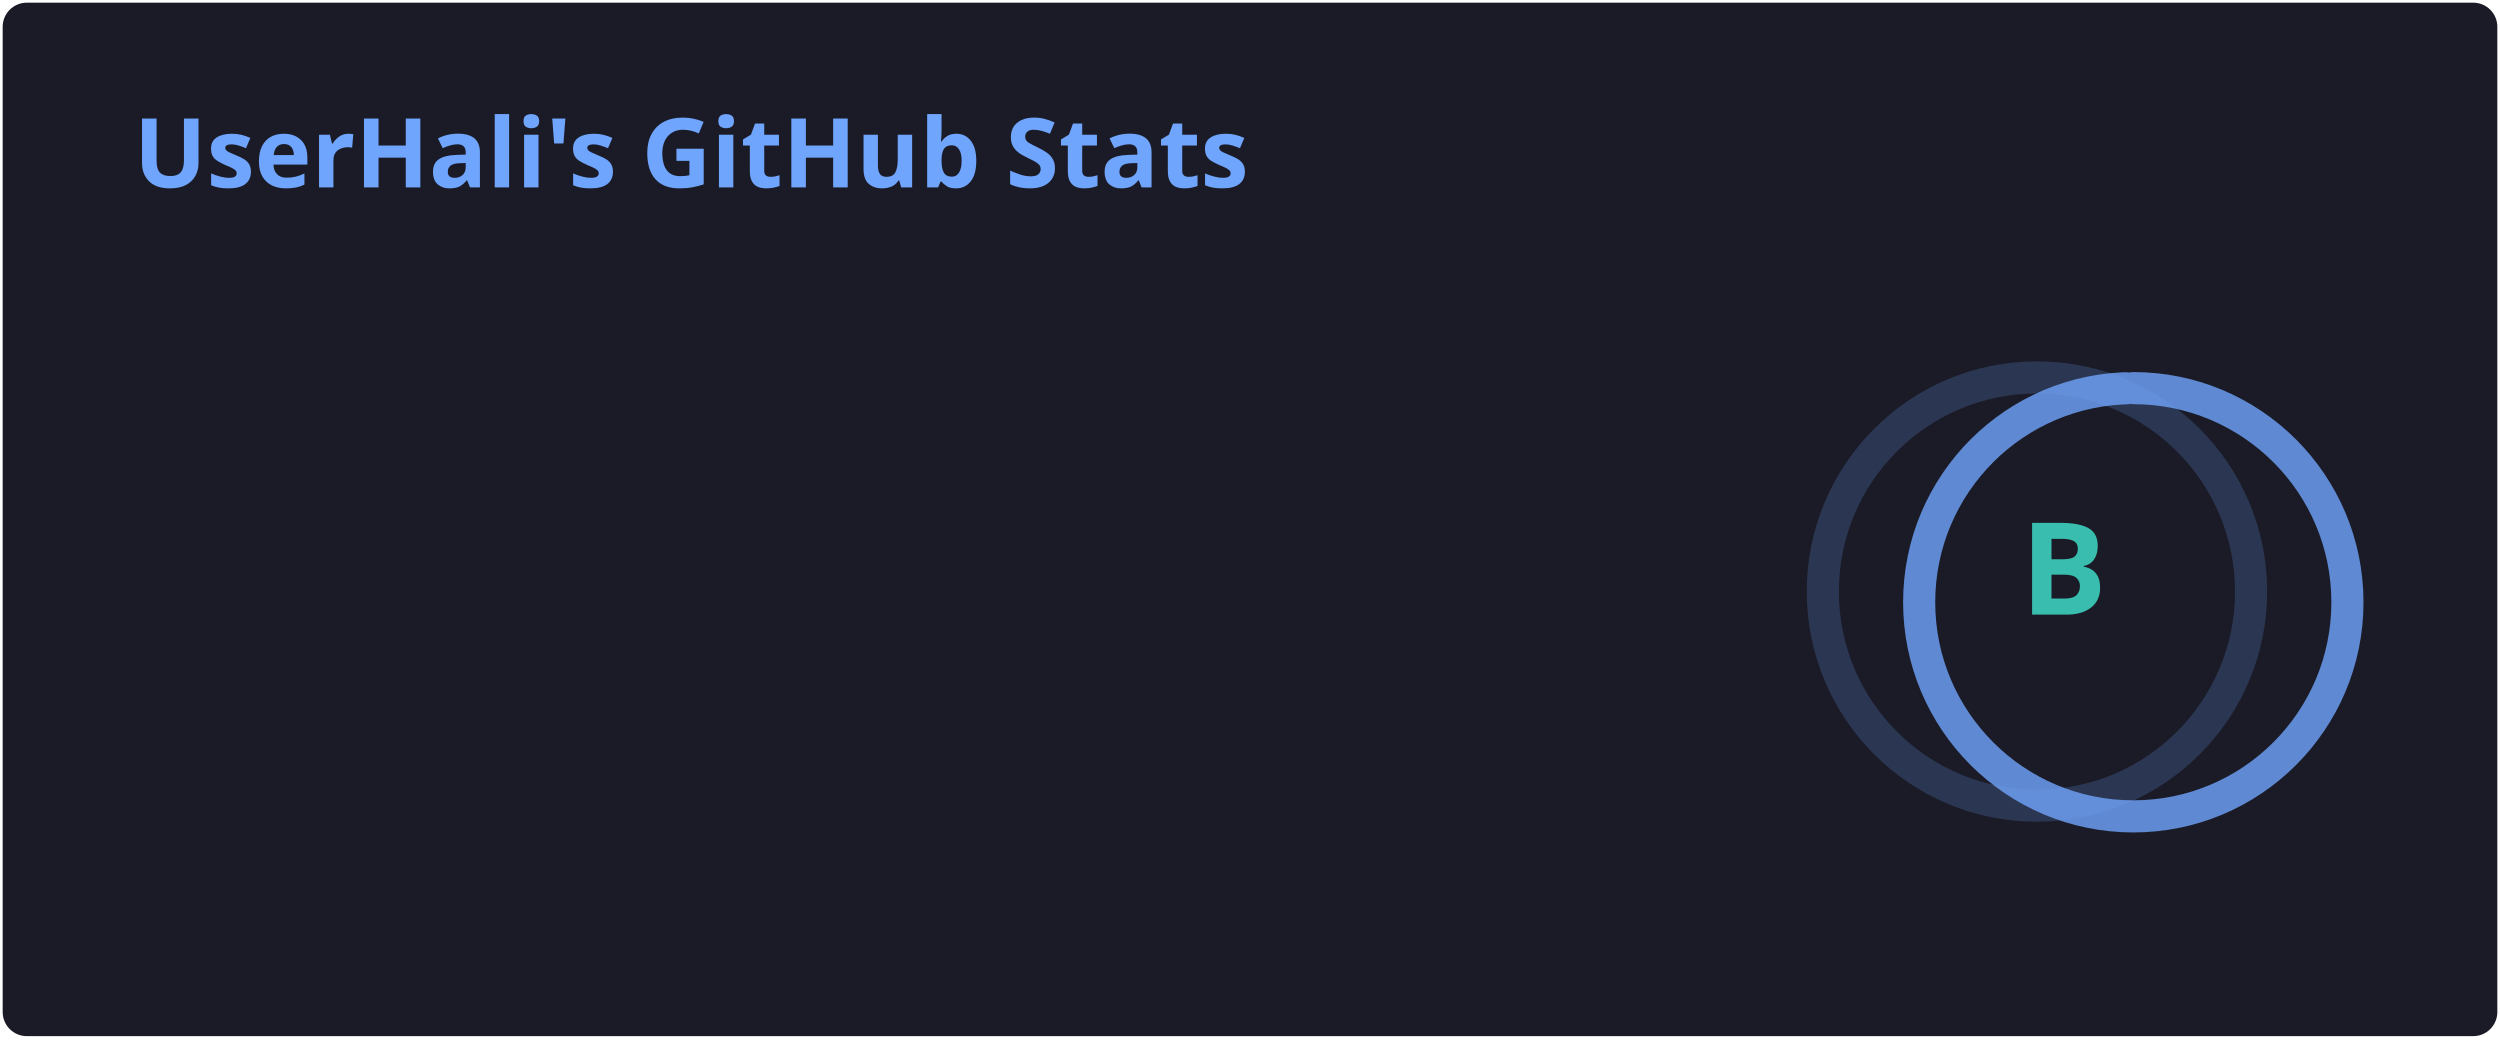
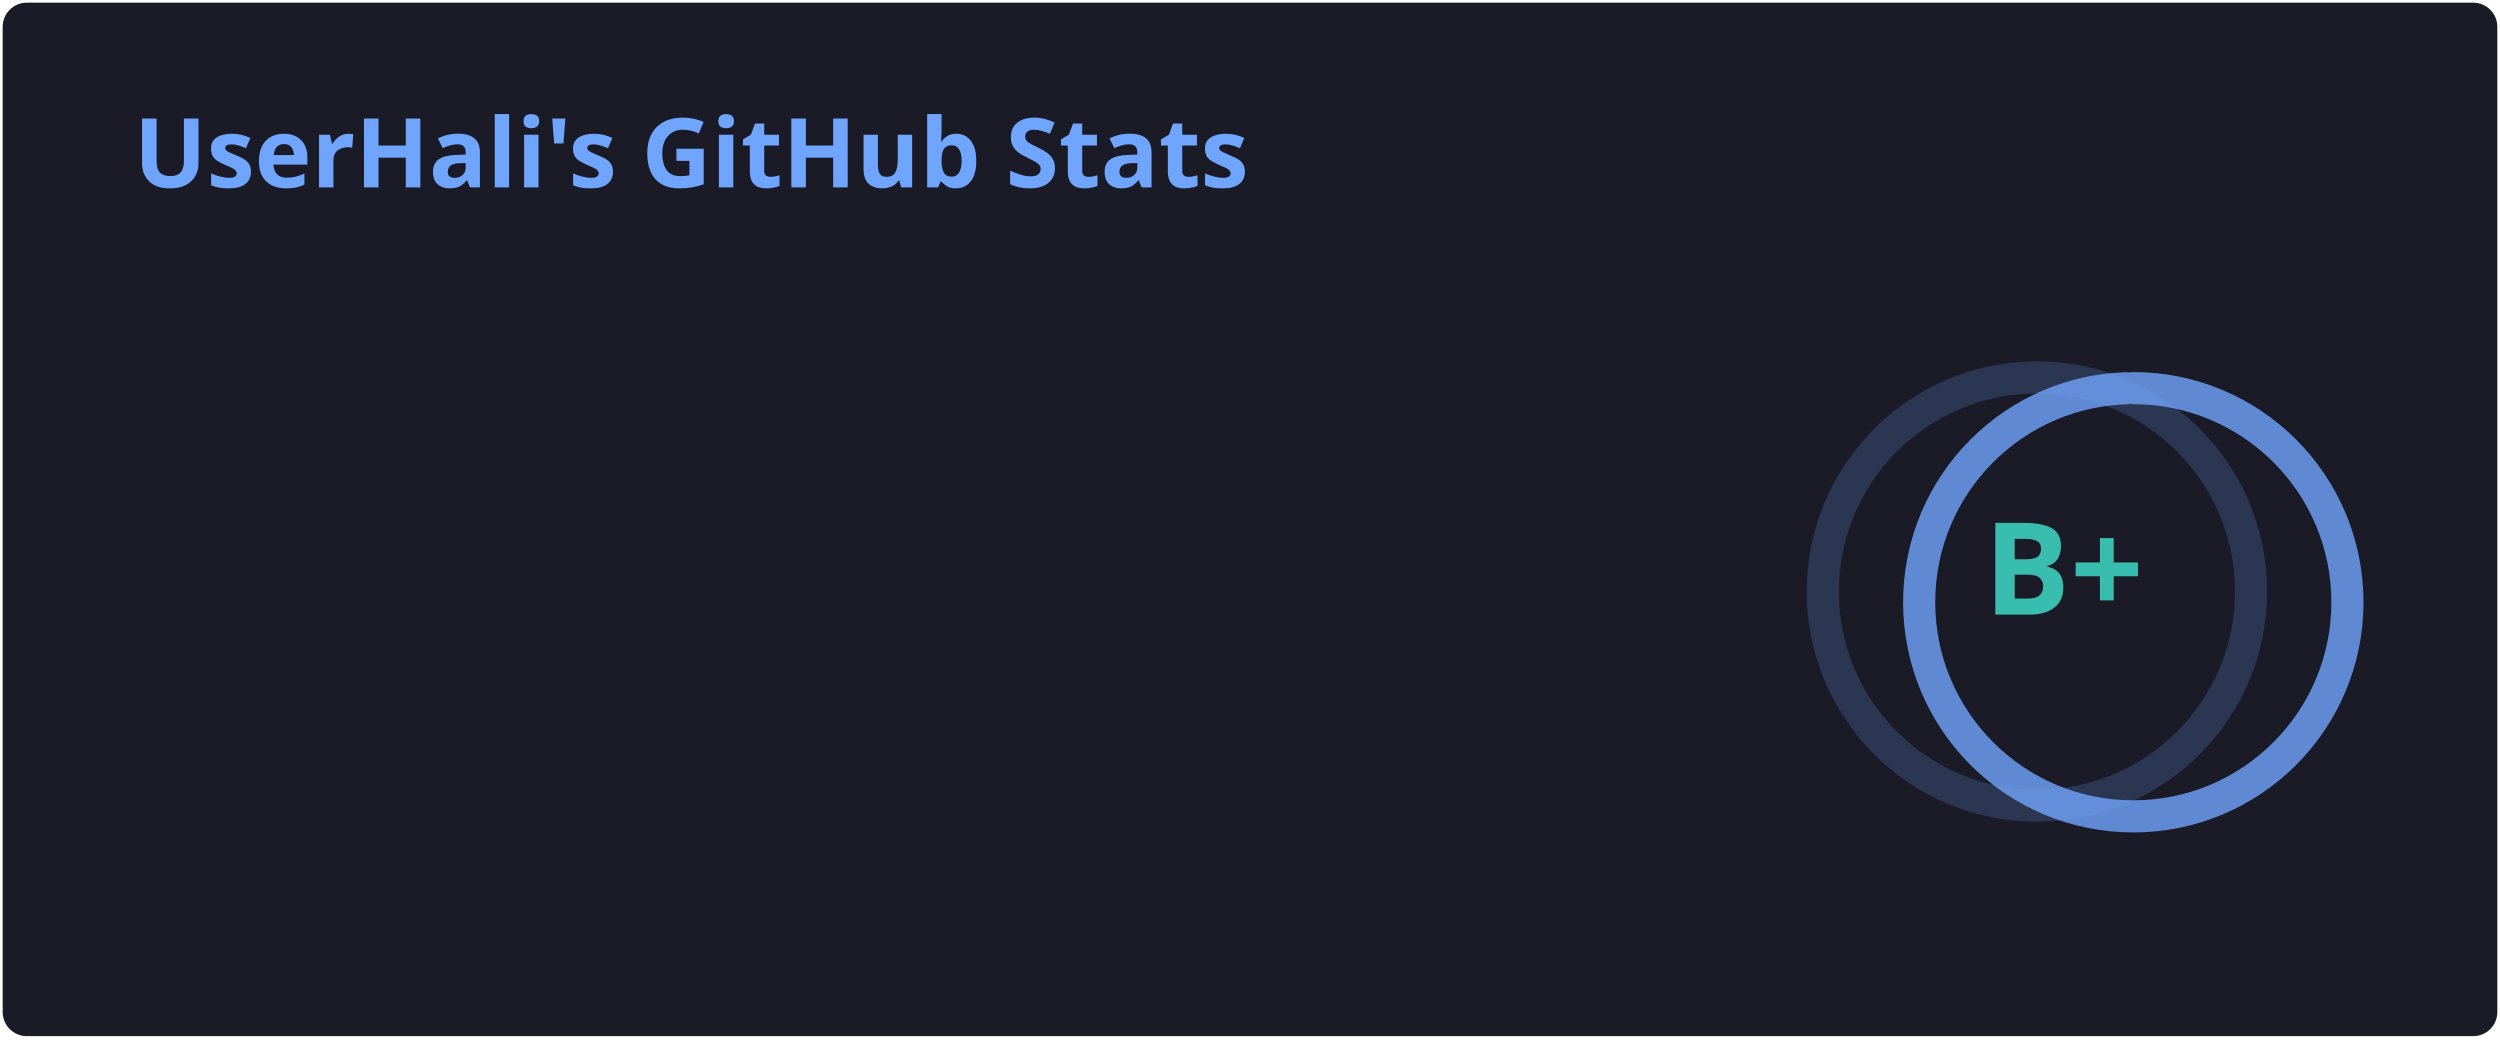
<svg xmlns="http://www.w3.org/2000/svg" width="467" height="195" viewBox="0 0 467 195" fill="none" role="img" aria-labelledby="descId">
  <style>
          .header {
            font: 600 18px 'Segoe UI', Ubuntu, Sans-Serif;
            fill: #70a5fd;
            animation: fadeInAnimation 0.8s ease-in-out forwards;
          }
          @supports(-moz-appearance: auto) {
            /* Selector detects Firefox */
            .header { font-size: 15.5px; }
          }
          
    .stat {
      font: 600 14px 'Segoe UI', Ubuntu, "Helvetica Neue", Sans-Serif; fill: #38bdae;
    }
    @supports(-moz-appearance: auto) {
      /* Selector detects Firefox */
      .stat { font-size:12px; }
    }
    .stagger {
      opacity: 0;
      animation: fadeInAnimation 0.3s ease-in-out forwards;
    }
    .rank-text {
      font: 800 24px 'Segoe UI', Ubuntu, Sans-Serif; fill: #38bdae;
      animation: scaleInAnimation 0.3s ease-in-out forwards;
    }
    .rank-percentile-header {
      font-size: 14px;
    }
    .rank-percentile-text {
      font-size: 16px;
    }
    
    .not_bold { font-weight: 400 }
    .bold { font-weight: 700 }
    .icon {
      fill: #bf91f3;
      display: block;
    }

    .rank-circle-rim {
      stroke: #70a5fd;
      fill: none;
      stroke-width: 6;
      opacity: 0.2;
    }
    .rank-circle {
      stroke: #70a5fd;
      stroke-dasharray: 250;
      fill: none;
      stroke-width: 6;
      stroke-linecap: round;
      opacity: 0.8;
      transform-origin: -10px 8px;
      transform: rotate(-90deg);
      animation: rankAnimation 1s forwards ease-in-out;
    }
    
    @keyframes rankAnimation {
      from {
        stroke-dashoffset: 251.327;
      }
      to {
-         stroke-dashoffset: 135.127;
+         stroke-dashoffset: 118.966;
      }
    }
  
  
          

          
      /* Animations */
      @keyframes scaleInAnimation {
        from {
          transform: translate(-5px, 5px) scale(0);
        }
        to {
          transform: translate(-5px, 5px) scale(1);
        }
      }
      @keyframes fadeInAnimation {
        from {
          opacity: 0;
        }
        to {
          opacity: 1;
        }
      }
    
          
        </style>
  <defs>
          
          
        </defs>
  <rect data-testid="card-bg" class="card-bg" x="0.5" y="0.5" rx="4.5" height="99%" stroke="#e4e2e2" width="466" fill="#1a1b27" stroke-opacity="0" />
  <g data-testid="card-title" transform="translate(25, 35)">
    <g transform="translate(0, 0)">
      <text x="0" y="0" class="header" data-testid="header">UserHali's GitHub Stats</text>
    </g>
  </g>
  <g data-testid="main-card-body" transform="translate(0, 55)">
    <g data-testid="rank-circle" transform="translate(390.5, 47.5)">
      <circle class="rank-circle-rim" cx="-10" cy="8" r="40" />
      <circle class="rank-circle" cx="-10" cy="8" r="40" />
      <g class="rank-text">
        <text x="-5" y="3" alignment-baseline="central" dominant-baseline="central" text-anchor="middle" data-testid="level-rank-icon">
-           B
+           B+
        </text>
      </g>
    </g>
    <svg x="0" y="0">
      <g transform="translate(0, 0)">
        <g class="stagger" style="animation-delay: 450ms" transform="translate(25, 0)">
          <svg data-testid="icon" class="icon" viewBox="0 0 16 16" version="1.1" width="16" height="16">
            <path fill-rule="evenodd" d="M8 .25a.75.75 0 01.673.418l1.882 3.815 4.21.612a.75.75 0 01.416 1.279l-3.046 2.97.719 4.192a.75.75 0 01-1.088.791L8 12.347l-3.766 1.98a.75.75 0 01-1.088-.79l.72-4.194L.818 6.374a.75.75 0 01.416-1.28l4.21-.611L7.327.668A.75.75 0 018 .25zm0 2.445L6.615 5.5a.75.75 0 01-.564.41l-3.097.45 2.24 2.184a.75.75 0 01.216.664l-.528 3.084 2.769-1.456a.75.75 0 01.698 0l2.77 1.456-.53-3.084a.75.75 0 01.216-.664l2.24-2.183-3.096-.45a.75.75 0 01-.564-.41L8 2.694v.001z" />
          </svg>
          <text class="stat  bold" x="25" y="12.5">Total Stars Earned:</text>
          <text class="stat  bold" x="224.01" y="12.5" data-testid="stars">57</text>
        </g>
      </g>
      <g transform="translate(0, 25)">
        <g class="stagger" style="animation-delay: 600ms" transform="translate(25, 0)">
          <svg data-testid="icon" class="icon" viewBox="0 0 16 16" version="1.1" width="16" height="16">
            <path fill-rule="evenodd" d="M1.643 3.143L.427 1.927A.25.25 0 000 2.104V5.75c0 .138.112.25.25.25h3.646a.25.25 0 00.177-.427L2.715 4.215a6.5 6.5 0 11-1.18 4.458.75.75 0 10-1.493.154 8.001 8.001 0 101.6-5.684zM7.75 4a.75.75 0 01.75.75v2.992l2.028.812a.75.75 0 01-.557 1.392l-2.5-1A.75.75 0 017 8.25v-3.5A.75.75 0 017.75 4z" />
          </svg>
          <text class="stat  bold" x="25" y="12.5">Total Commits (last year):</text>
-           <text class="stat  bold" x="224.01" y="12.5" data-testid="commits">425</text>
+           <text class="stat  bold" x="224.01" y="12.5" data-testid="commits">454</text>
        </g>
      </g>
      <g transform="translate(0, 50)">
        <g class="stagger" style="animation-delay: 750ms" transform="translate(25, 0)">
          <svg data-testid="icon" class="icon" viewBox="0 0 16 16" version="1.1" width="16" height="16">
            <path fill-rule="evenodd" d="M7.177 3.073L9.573.677A.25.25 0 0110 .854v4.792a.25.25 0 01-.427.177L7.177 3.427a.25.25 0 010-.354zM3.75 2.5a.75.75 0 100 1.5.75.75 0 000-1.5zm-2.25.75a2.25 2.25 0 113 2.122v5.256a2.251 2.251 0 11-1.5 0V5.372A2.25 2.25 0 011.5 3.25zM11 2.5h-1V4h1a1 1 0 011 1v5.628a2.251 2.251 0 101.5 0V5A2.5 2.5 0 0011 2.5zm1 10.25a.75.75 0 111.5 0 .75.75 0 01-1.5 0zM3.75 12a.75.75 0 100 1.5.75.75 0 000-1.5z" />
          </svg>
          <text class="stat  bold" x="25" y="12.5">Total PRs:</text>
-           <text class="stat  bold" x="224.01" y="12.5" data-testid="prs">53</text>
+           <text class="stat  bold" x="224.01" y="12.5" data-testid="prs">57</text>
        </g>
      </g>
      <g transform="translate(0, 75)">
        <g class="stagger" style="animation-delay: 900ms" transform="translate(25, 0)">
          <svg data-testid="icon" class="icon" viewBox="0 0 16 16" version="1.1" width="16" height="16">
            <path fill-rule="evenodd" d="M8 1.5a6.5 6.5 0 100 13 6.5 6.5 0 000-13zM0 8a8 8 0 1116 0A8 8 0 010 8zm9 3a1 1 0 11-2 0 1 1 0 012 0zm-.25-6.25a.75.75 0 00-1.5 0v3.5a.75.75 0 001.5 0v-3.5z" />
          </svg>
          <text class="stat  bold" x="25" y="12.5">Total Issues:</text>
          <text class="stat  bold" x="224.01" y="12.5" data-testid="issues">1</text>
        </g>
      </g>
      <g transform="translate(0, 100)">
        <g class="stagger" style="animation-delay: 1050ms" transform="translate(25, 0)">
          <svg data-testid="icon" class="icon" viewBox="0 0 16 16" version="1.1" width="16" height="16">
            <path fill-rule="evenodd" d="M2 2.5A2.5 2.5 0 014.5 0h8.75a.75.75 0 01.75.75v12.5a.75.75 0 01-.75.75h-2.5a.75.75 0 110-1.5h1.75v-2h-8a1 1 0 00-.714 1.7.75.75 0 01-1.072 1.05A2.495 2.495 0 012 11.5v-9zm10.5-1V9h-8c-.356 0-.694.074-1 .208V2.5a1 1 0 011-1h8zM5 12.25v3.25a.25.25 0 00.4.2l1.45-1.087a.25.25 0 01.3 0L8.6 15.7a.25.25 0 00.4-.2v-3.25a.25.25 0 00-.25-.25h-3.5a.25.25 0 00-.25.25z" />
          </svg>
          <text class="stat  bold" x="25" y="12.5">Contributed to (last year):</text>
-           <text class="stat  bold" x="224.01" y="12.5" data-testid="contribs">1</text>
+           <text class="stat  bold" x="224.01" y="12.5" data-testid="contribs">2</text>
        </g>
      </g>
    </svg>
  </g>
</svg>
